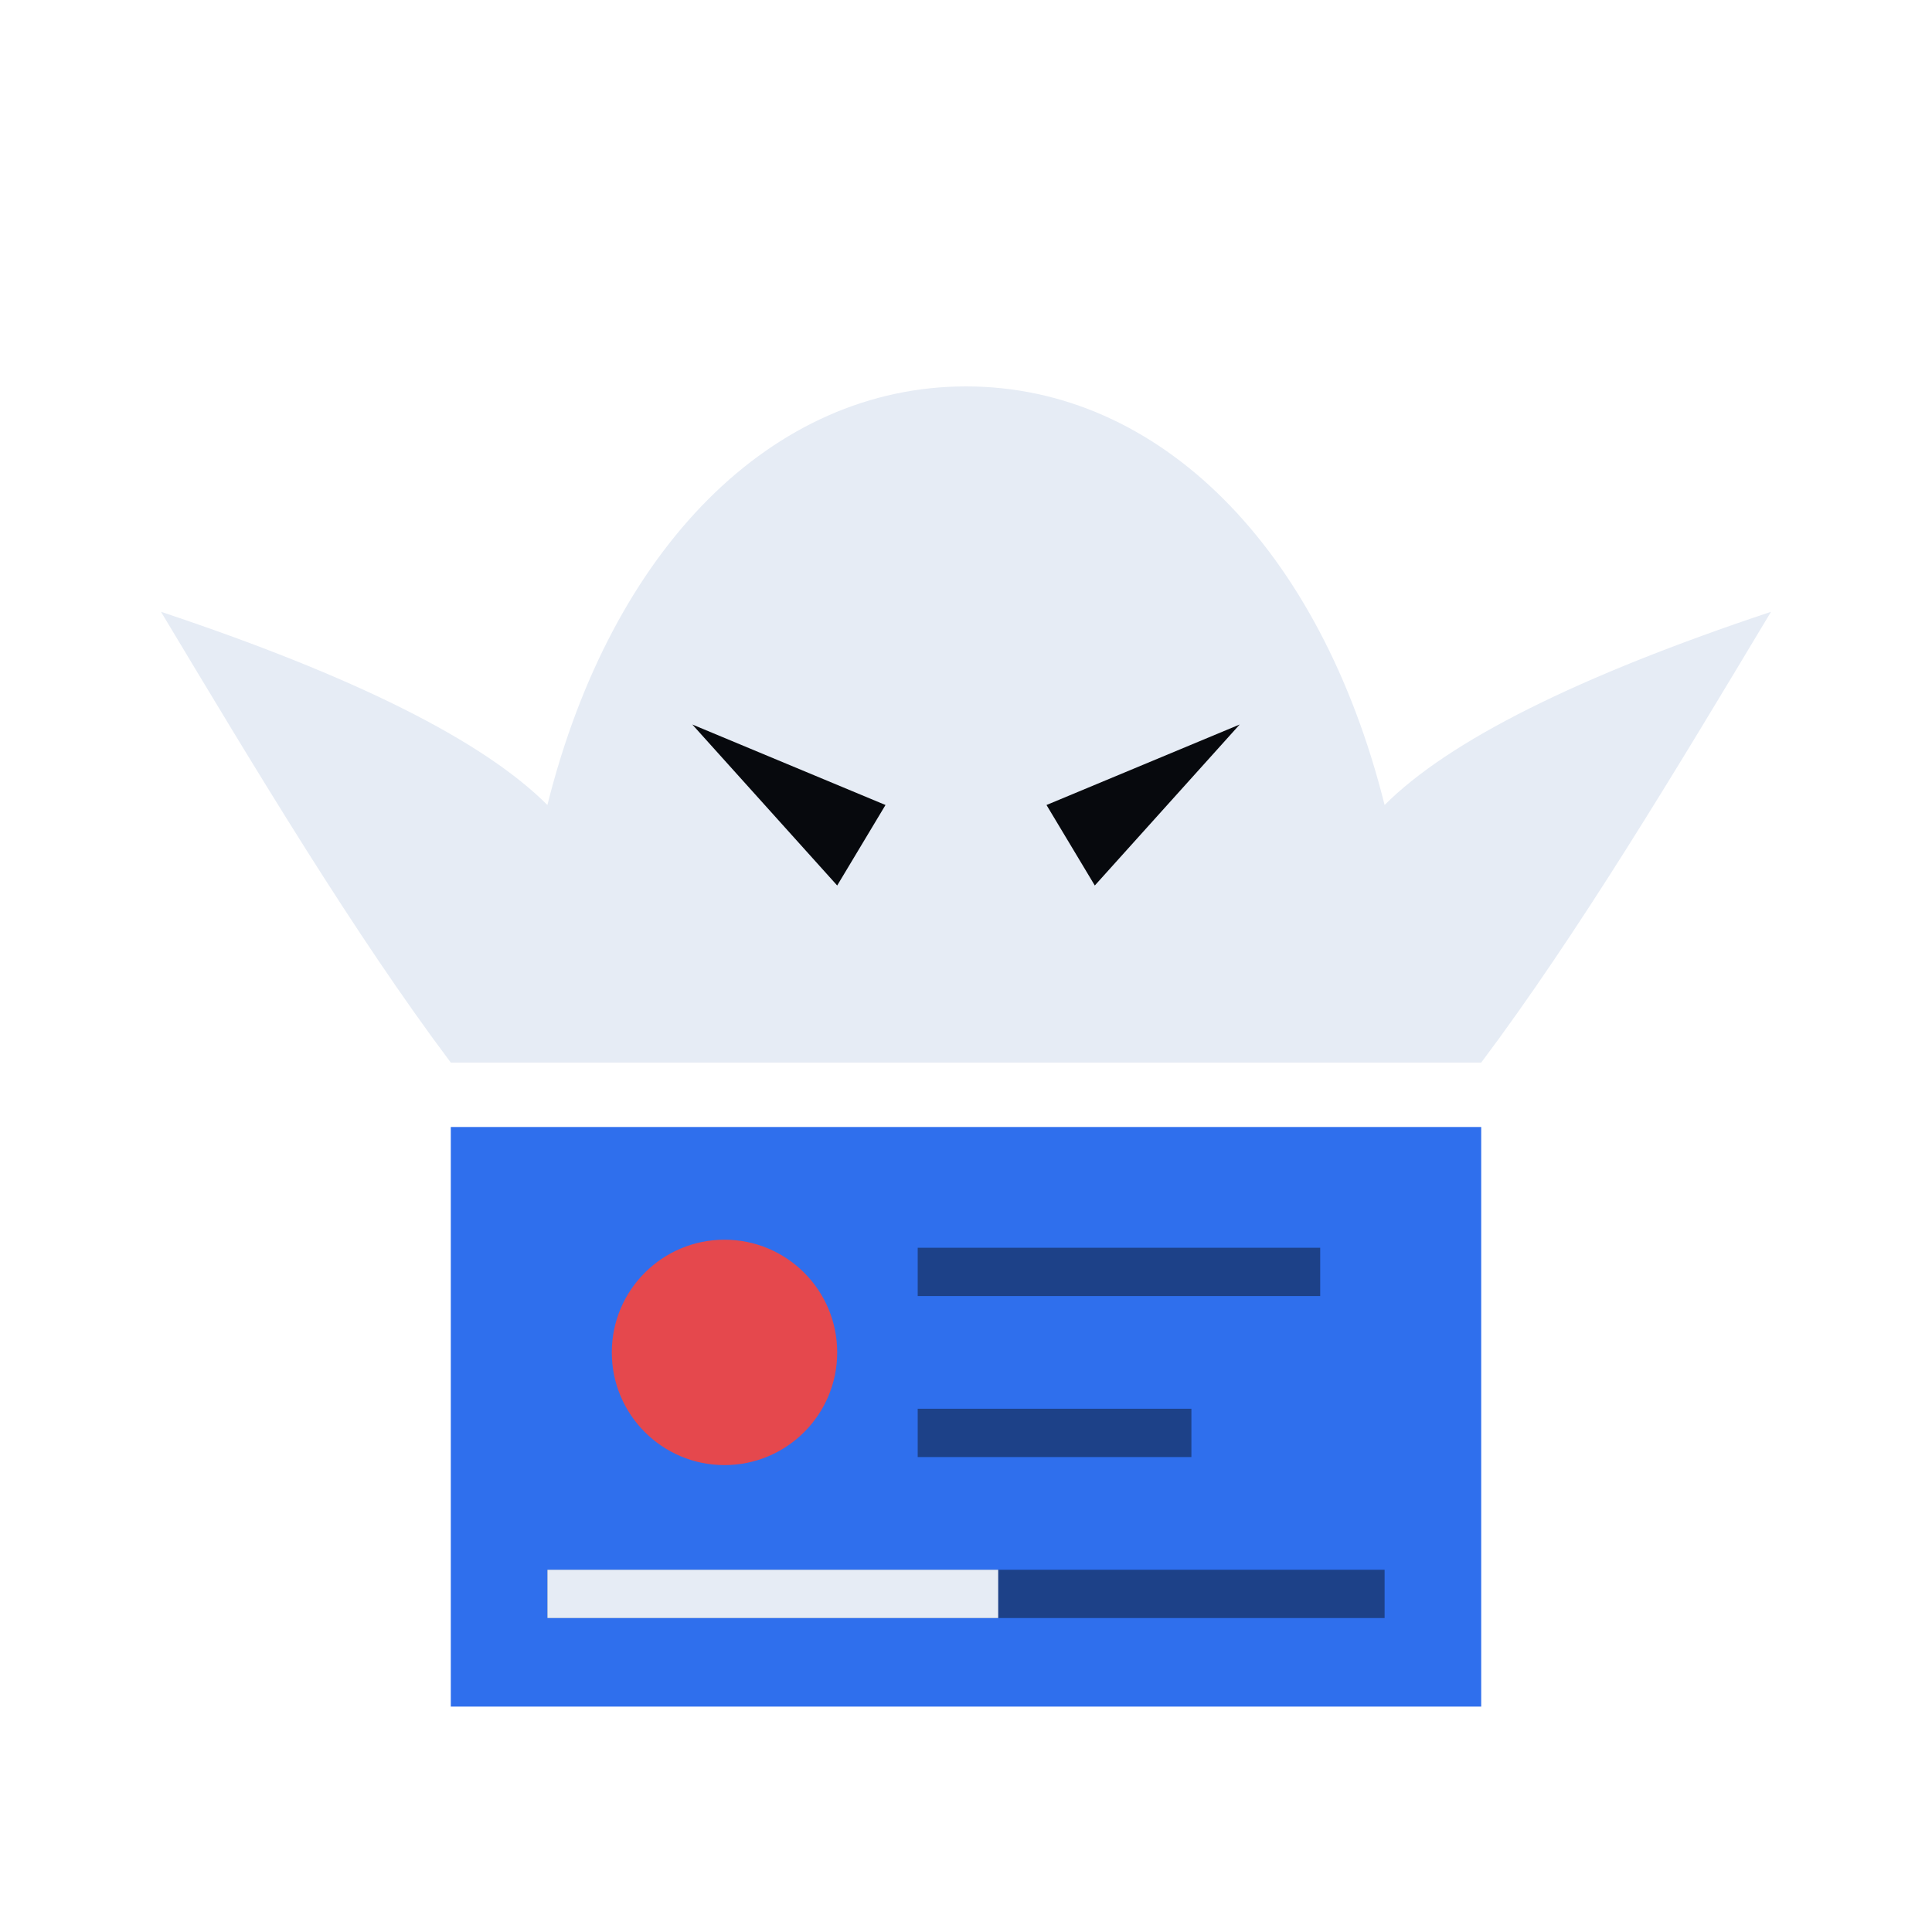
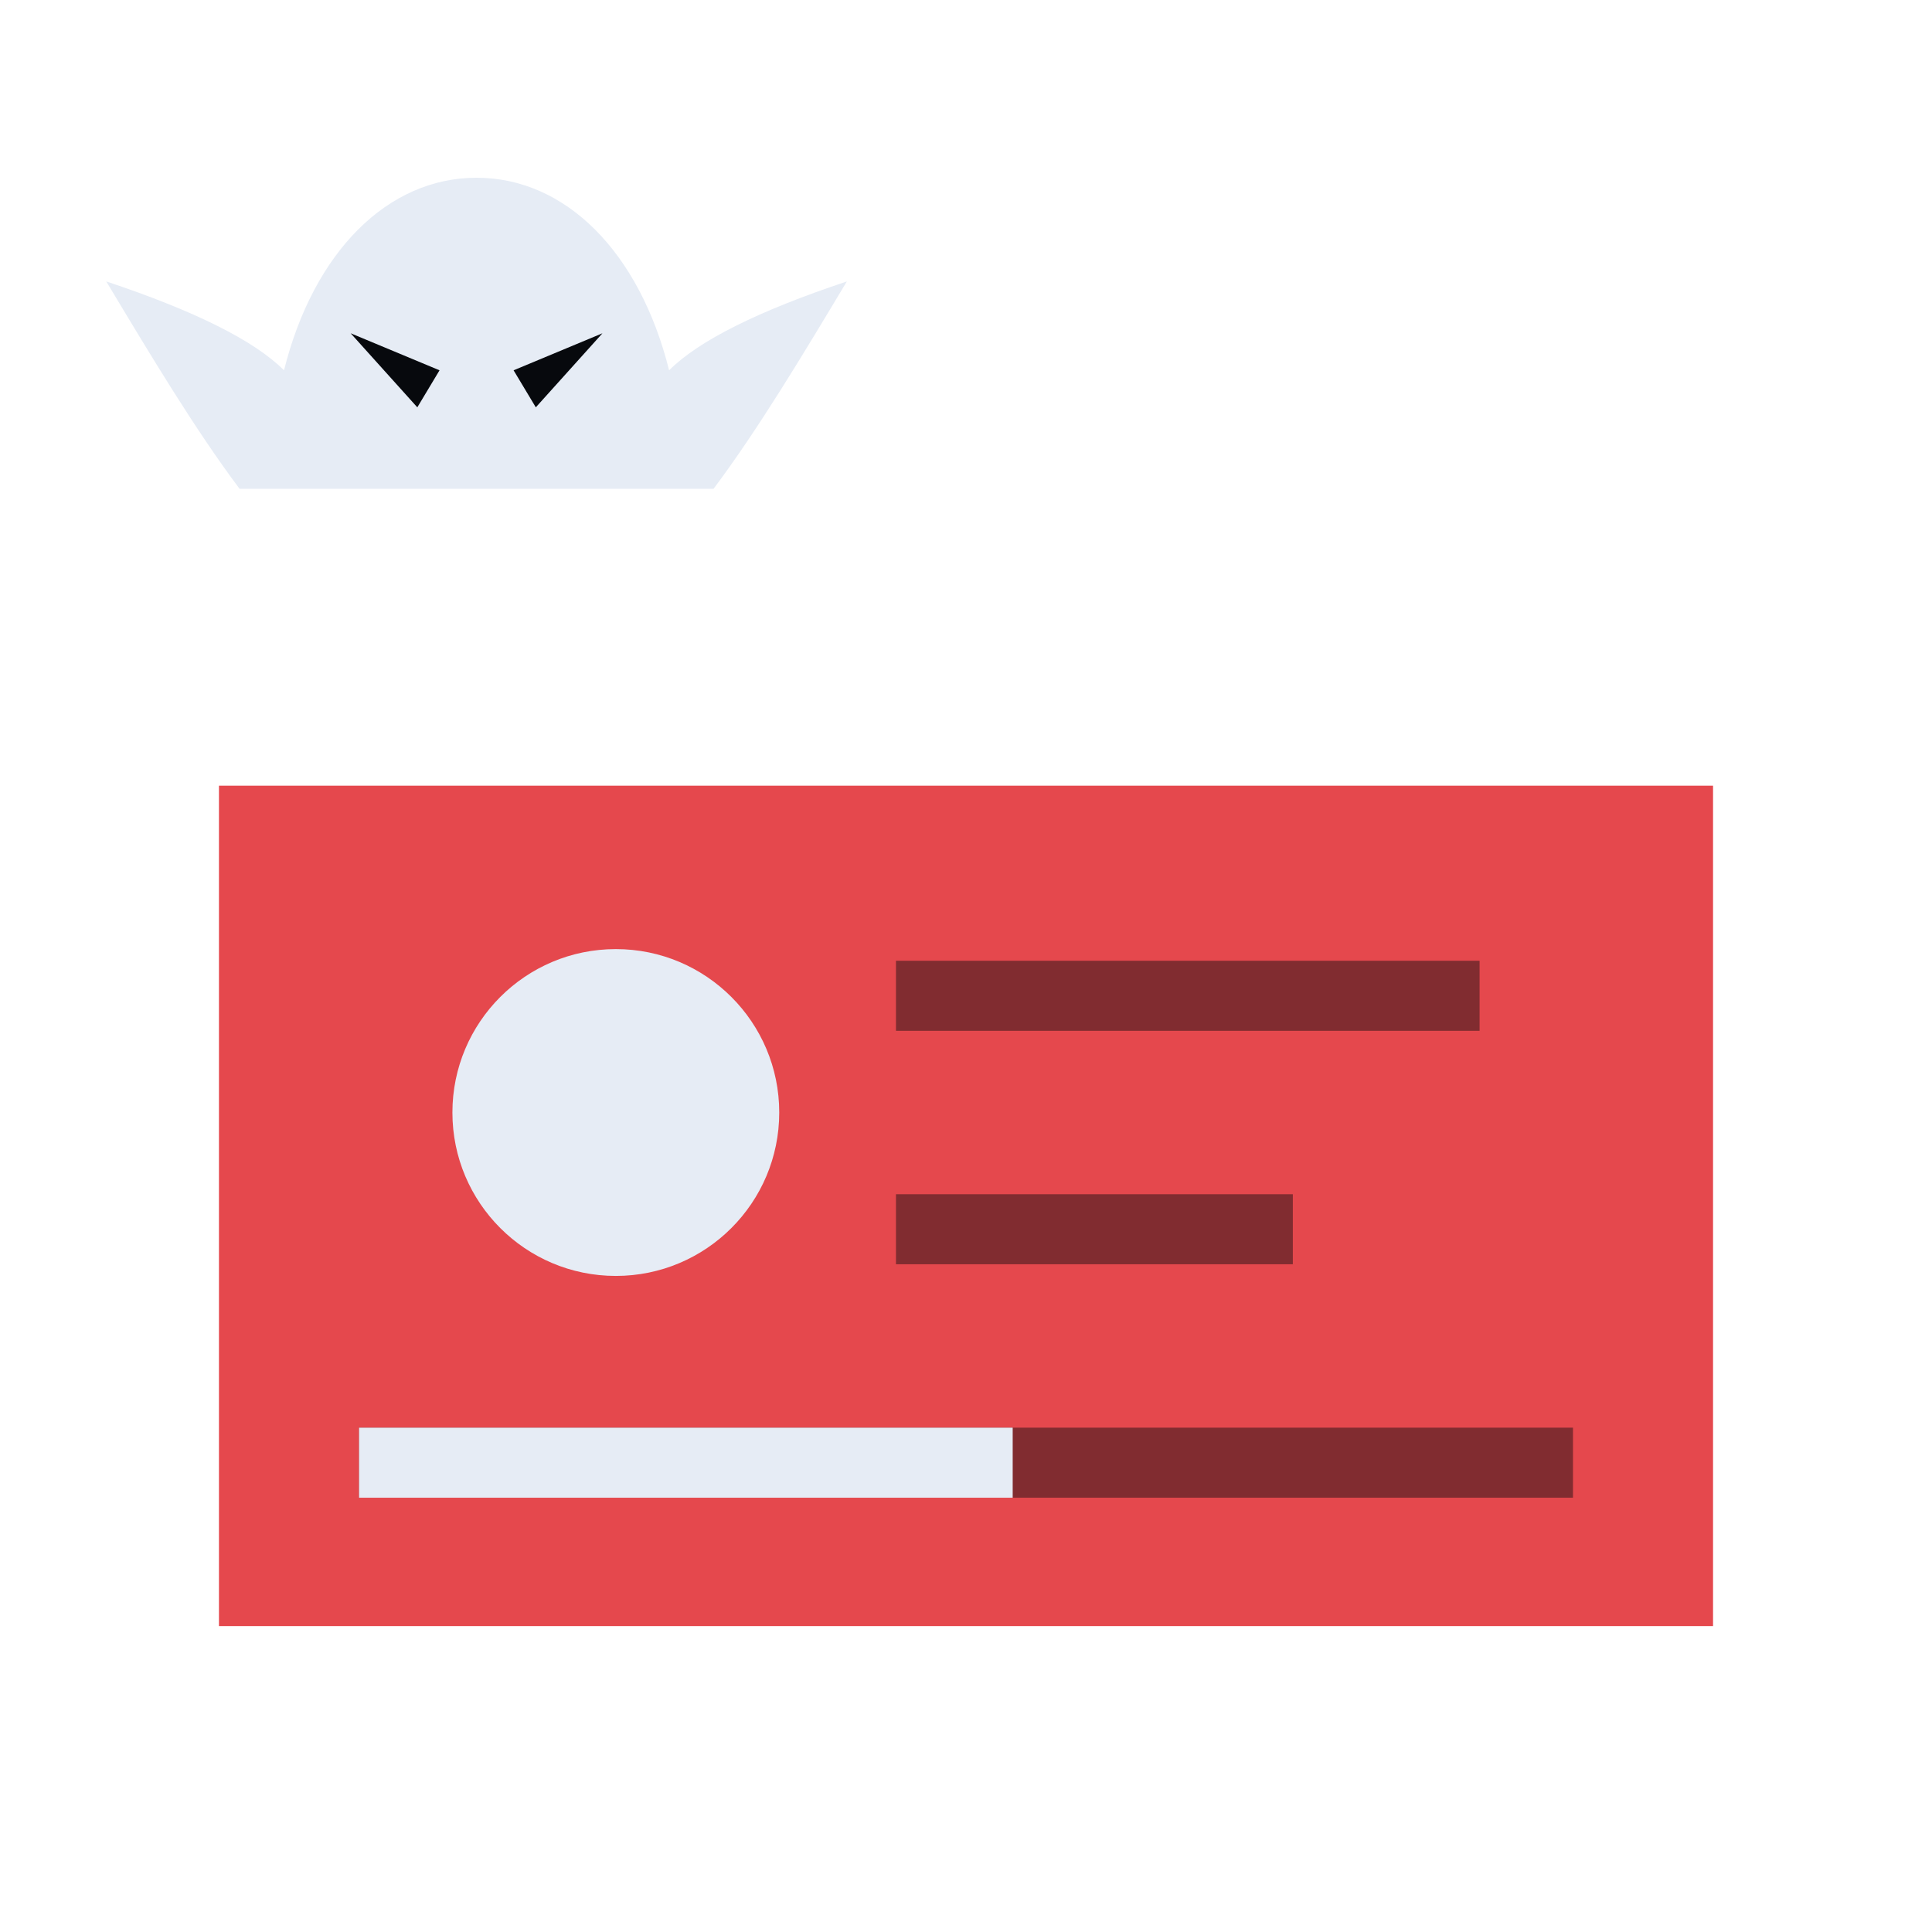
<svg xmlns="http://www.w3.org/2000/svg" viewBox="0 0 120 120" width="120" height="120">
-   <path d="M28 66 C22 58 16 48 10 38 C22 42 30 46 34 50 C38 34 48 24 60 24 C72 24 82 34 86 50 C90 46 98 42 110 38 C104 48 98 58 92 66 Z" fill="#E6ECF5" />
-   <path d="M43 45 L55 50 L52 55 Z" fill="#07090D" />
-   <path d="M77 45 L65 50 L68 55 Z" fill="#07090D" />
-   <path d="M28 70 H92 V106 H28 Z" fill="#2F6FED" />
-   <circle cx="45" cy="84" r="7" fill="#E5484D" />
-   <path d="M57 79 H82 M57 89 H74" stroke="#07090D" stroke-width="3" opacity="0.45" />
-   <path d="M34 99 H86" stroke="#07090D" stroke-width="3" opacity="0.45" />
-   <path d="M34 99 H62" stroke="#E6ECF5" stroke-width="3" />
+   <g transform="translate(60,72) scale(1.45) translate(-60,-86)">
+     <path d="M28 70 H92 V106 H28 Z" fill="#E5484D" />
+     <circle cx="45" cy="84" r="7" fill="#E6ECF5" />
+     <path d="M57 79 H82 M57 89 H74" stroke="#07090D" stroke-width="3" opacity="0.45" />
+     <path d="M34 99 H86" stroke="#07090D" stroke-width="3" opacity="0.45" />
+     <path d="M34 99 H62" stroke="#E6ECF5" stroke-width="3" />
+   </g>
+   <g transform="translate(2,0) scale(0.46)">
+     <path d="M28 66 C22 58 16 48 10 38 C22 42 30 46 34 50 C38 34 48 24 60 24 C72 24 82 34 86 50 C90 46 98 42 110 38 C104 48 98 58 92 66 Z" fill="#E6ECF5" />
+     <path d="M43 45 L55 50 L52 55 Z" fill="#07090D" />
+     <path d="M77 45 L65 50 L68 55 Z" fill="#07090D" />
+   </g>
</svg>
